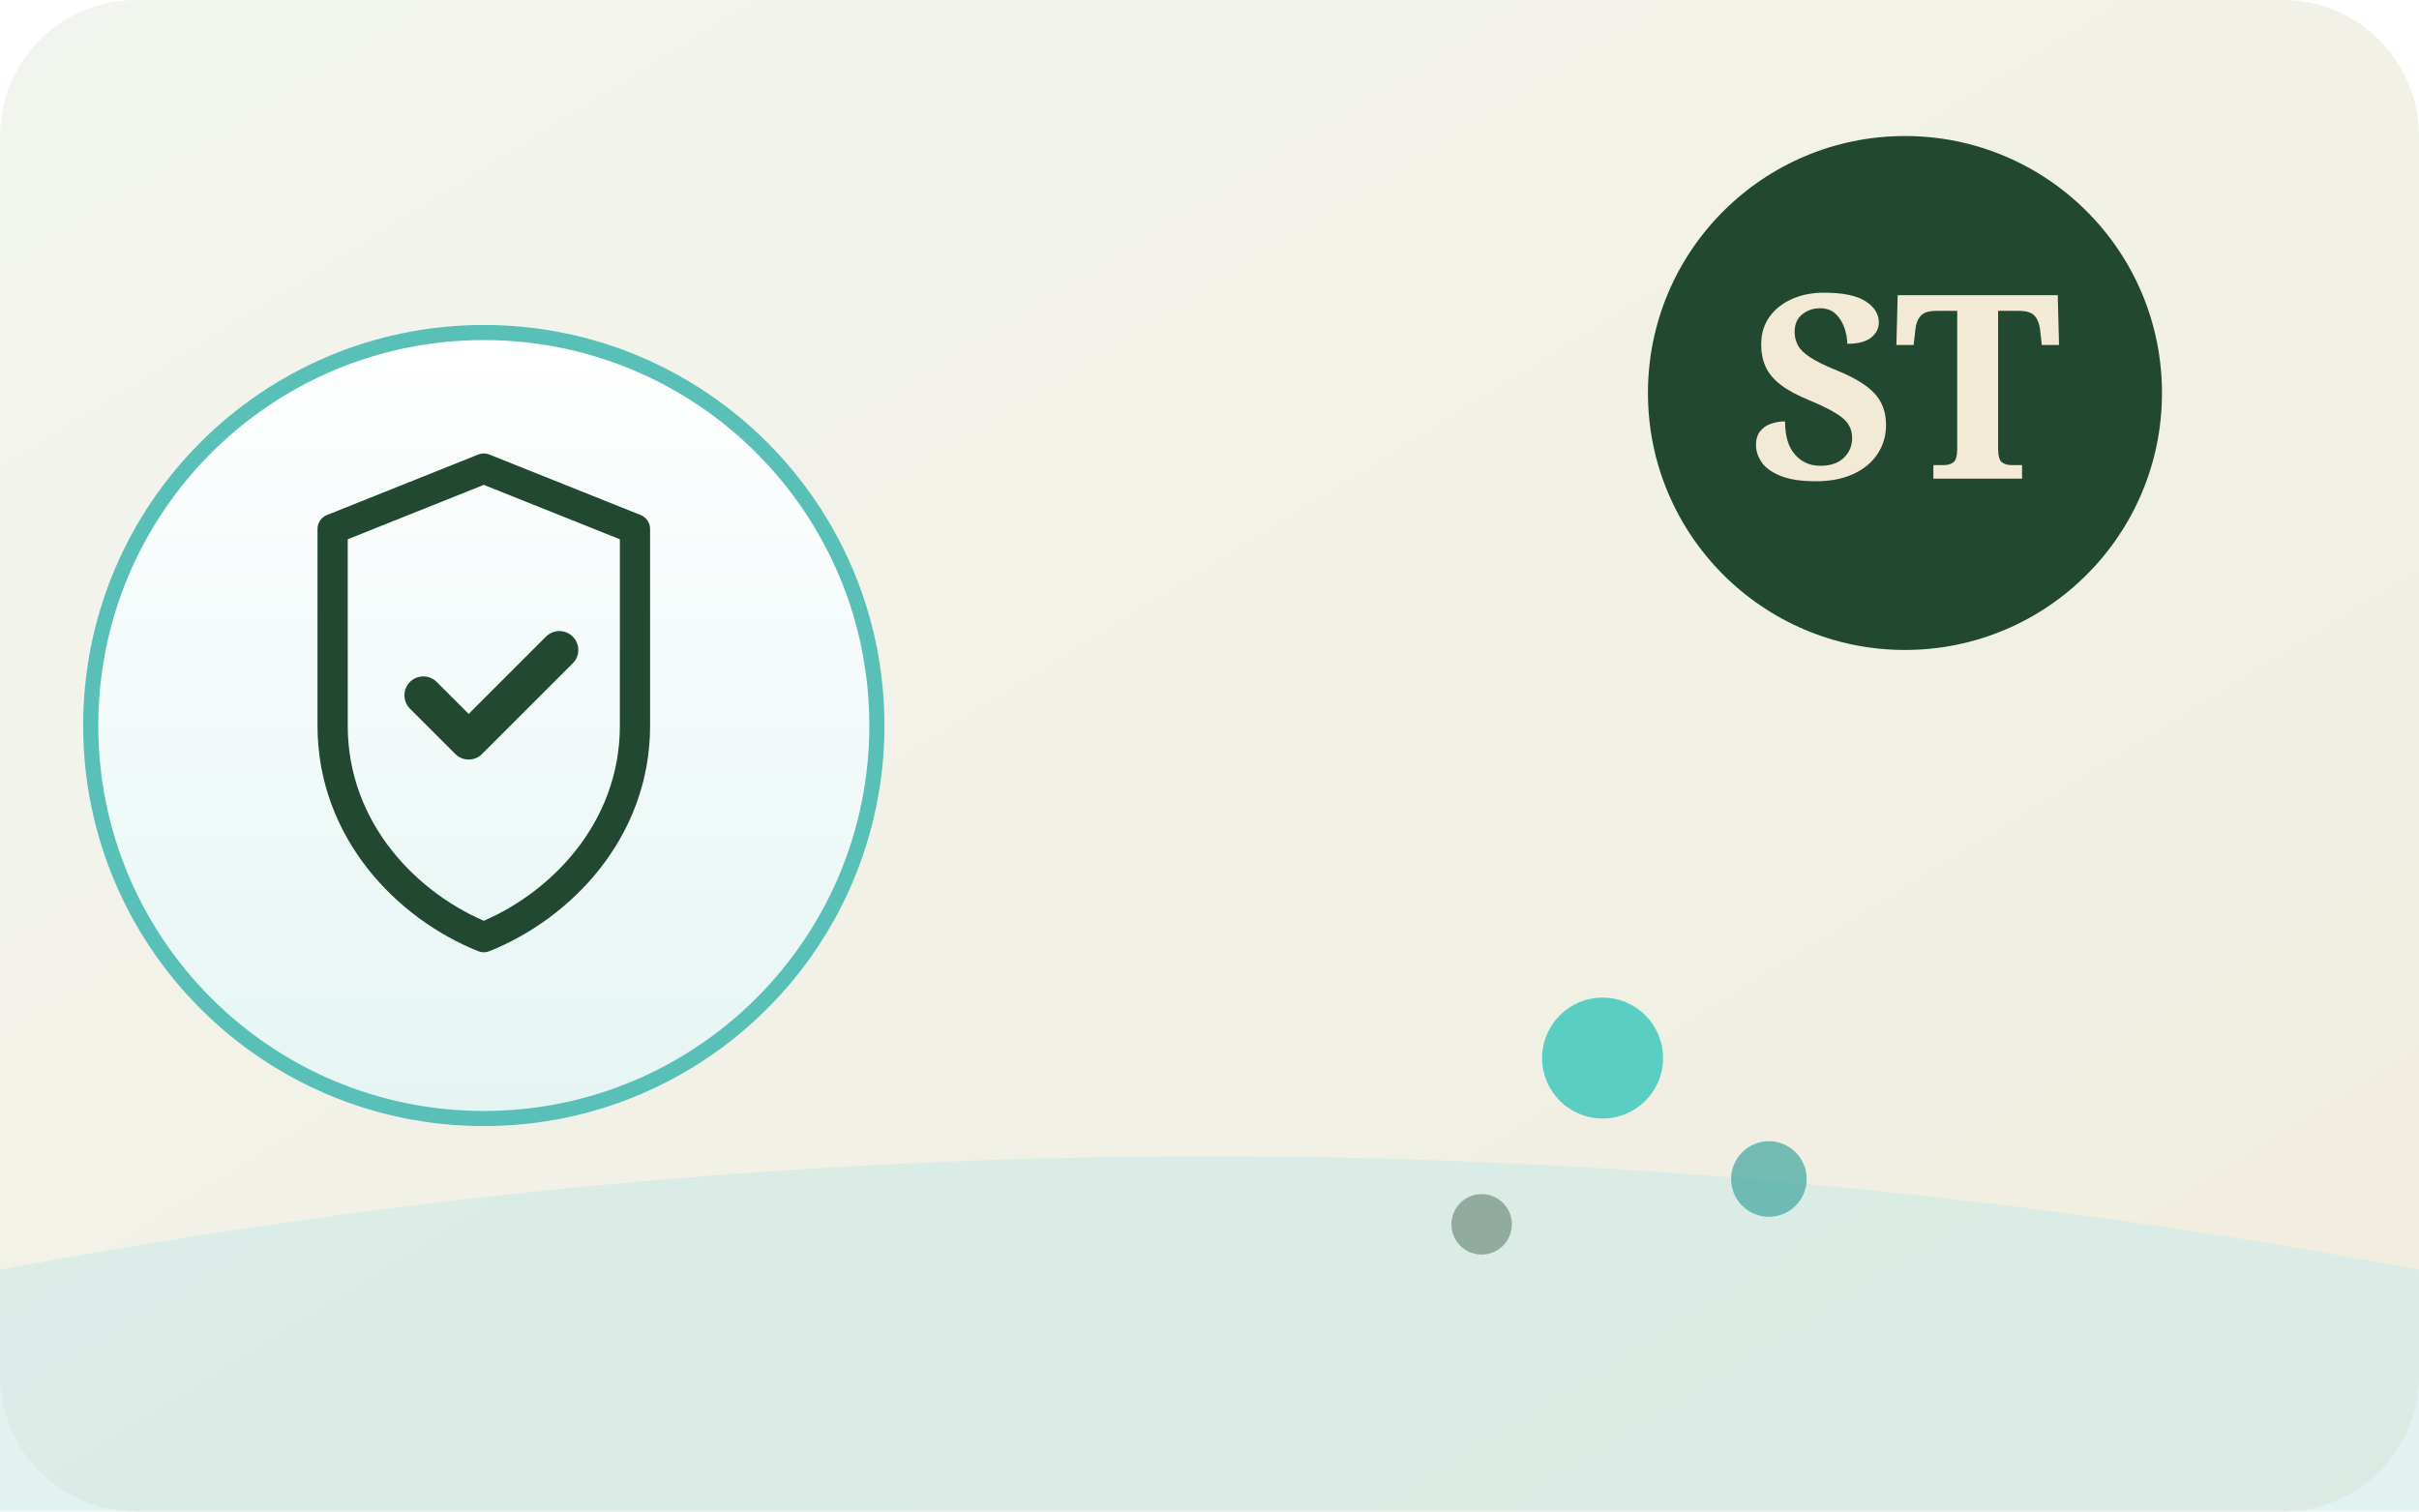
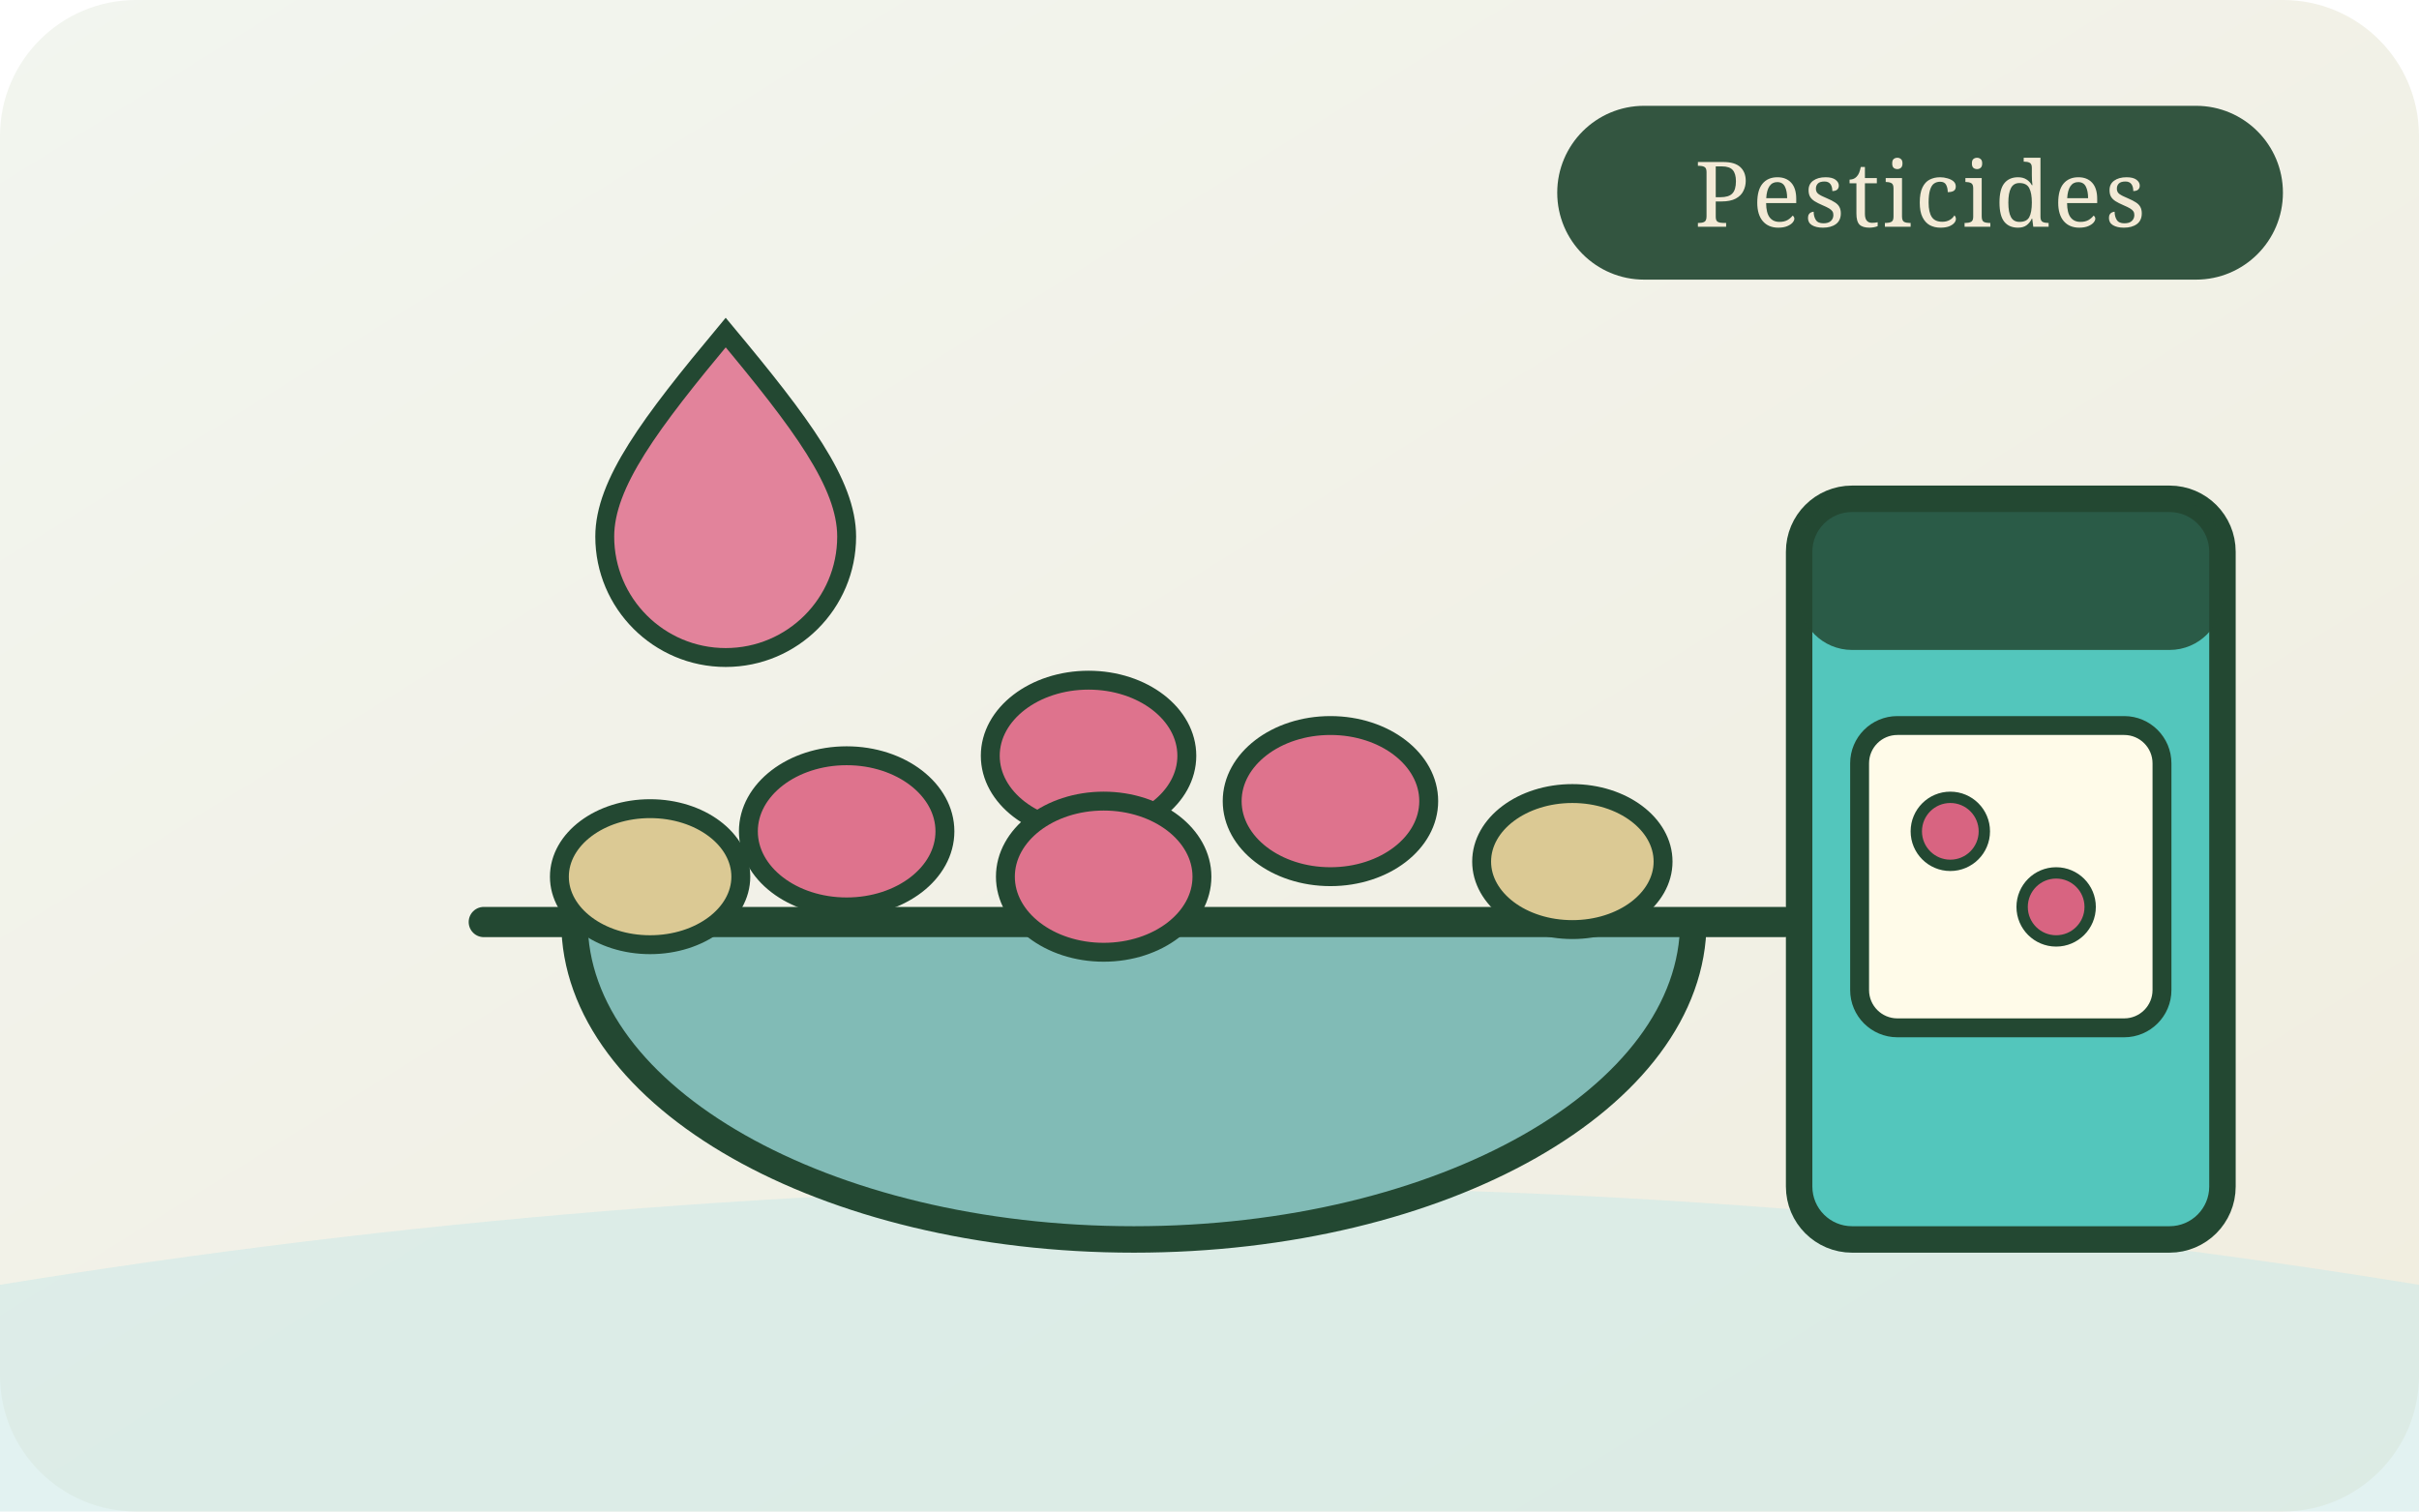
- <svg xmlns="http://www.w3.org/2000/svg" viewBox="0 0 320 200" role="img" aria-label="Seed Treatment Pesticides">
+ <svg xmlns="http://www.w3.org/2000/svg" viewBox="0 0 320 200" role="img" aria-label="Seed Treatment Pesticides demo illustration">
  <defs>
    <linearGradient id="bg" x1="0" y1="0" x2="1" y2="1">
      <stop offset="0" stop-color="hsl(90,25%,95%)" />
      <stop offset="1" stop-color="hsl(45,40%,91%)" />
    </linearGradient>
-     <linearGradient id="chip" x1="0" y1="0" x2="0" y2="1">
-       <stop offset="0" stop-color="#ffffff" />
-       <stop offset="1" stop-color="hsl(175,45%,93%)" />
-     </linearGradient>
  </defs>
  <rect width="320" height="200" rx="18" fill="url(#bg)" />
-   <path d="M0 168 Q160 138 320 168 V200 H0 Z" fill="hsl(175,40%,86%)" opacity=".6" />
-   <circle cx="64" cy="96" r="52" fill="url(#chip)" stroke="hsl(175,45%,55%)" stroke-width="2" />
-   <g stroke="#234832" stroke-width="4" fill="none" stroke-linecap="round" stroke-linejoin="round">
-     <path d="M64 62 L84 70 V96 C84 110 74 120 64 124 C54 120 44 110 44 96 V70 Z" />
-     <path d="M56 92 l6 6 12-12" stroke-width="5" />
+   <path d="M0 170 Q160 144 320 170 V200 H0 Z" fill="hsl(175,38%,86%)" opacity=".6" />
+   <g>
+     <rect x="238" y="66" width="56" height="98" rx="7" fill="hsl(175,50%,55%)" stroke="#234832" stroke-width="3.5" />
+     <rect x="238" y="66" width="56" height="20" rx="7" fill="#234832" opacity=".85" />
+     <rect x="246" y="96" width="40" height="40" rx="5" fill="#fffbe9" stroke="#234832" stroke-width="2.5" />
+     <circle cx="258" cy="110" r="4.5" fill="hsl(345,60%,62%)" stroke="#234832" stroke-width="1.5" />
+     <circle cx="272" cy="120" r="4.5" fill="hsl(345,60%,62%)" stroke="#234832" stroke-width="1.5" />
+     <path d="M76 122 a74 42 0 0 0 148 0 Z" fill="hsl(175,30%,62%)" stroke="#234832" stroke-width="3.5" />
+     <path d="M64 122 h172" stroke="#234832" stroke-width="4" stroke-linecap="round" />
+     <ellipse cx="112" cy="110" rx="13" ry="10" fill="hsl(345,62%,66%)" stroke="#234832" stroke-width="2.5" />
+     <ellipse cx="144" cy="100" rx="13" ry="10" fill="hsl(345,62%,66%)" stroke="#234832" stroke-width="2.5" />
+     <ellipse cx="176" cy="106" rx="13" ry="10" fill="hsl(345,62%,66%)" stroke="#234832" stroke-width="2.5" />
+     <ellipse cx="146" cy="116" rx="13" ry="10" fill="hsl(345,62%,66%)" stroke="#234832" stroke-width="2.5" />
+     <ellipse cx="208" cy="114" rx="12" ry="9" fill="hsl(45,50%,72%)" stroke="#234832" stroke-width="2.5" />
+     <ellipse cx="86" cy="116" rx="12" ry="9" fill="hsl(45,50%,72%)" stroke="#234832" stroke-width="2.5" />
+     <path d="M96 44 c 10 12 16 20 16 27 a16 16 0 0 1 -32 0 c0 -7 6 -15 16 -27 z" fill="hsl(345,62%,70%)" stroke="#234832" stroke-width="2.5" />
  </g>
-   <circle cx="252" cy="52" r="34" fill="#234832" />
-   <text x="252" y="63.333" text-anchor="middle" font-family="Georgia,serif" font-size="34" font-weight="bold" fill="#f3ead6">ST</text>
-   <circle cx="212" cy="140" r="8" fill="hsl(175,55%,52%)" opacity=".85" />
-   <circle cx="234" cy="156" r="5" fill="hsl(175,45%,45%)" opacity=".7" />
-   <circle cx="196" cy="162" r="4" fill="#234832" opacity=".4" />
+   <rect x="206" y="14" width="96" height="23" rx="11.5" fill="#234832" opacity=".92" />
+   <text x="254" y="30" text-anchor="middle" font-family="Georgia,serif" font-size="12" fill="#f3ead6" letter-spacing=".4">Pesticides</text>
</svg>
